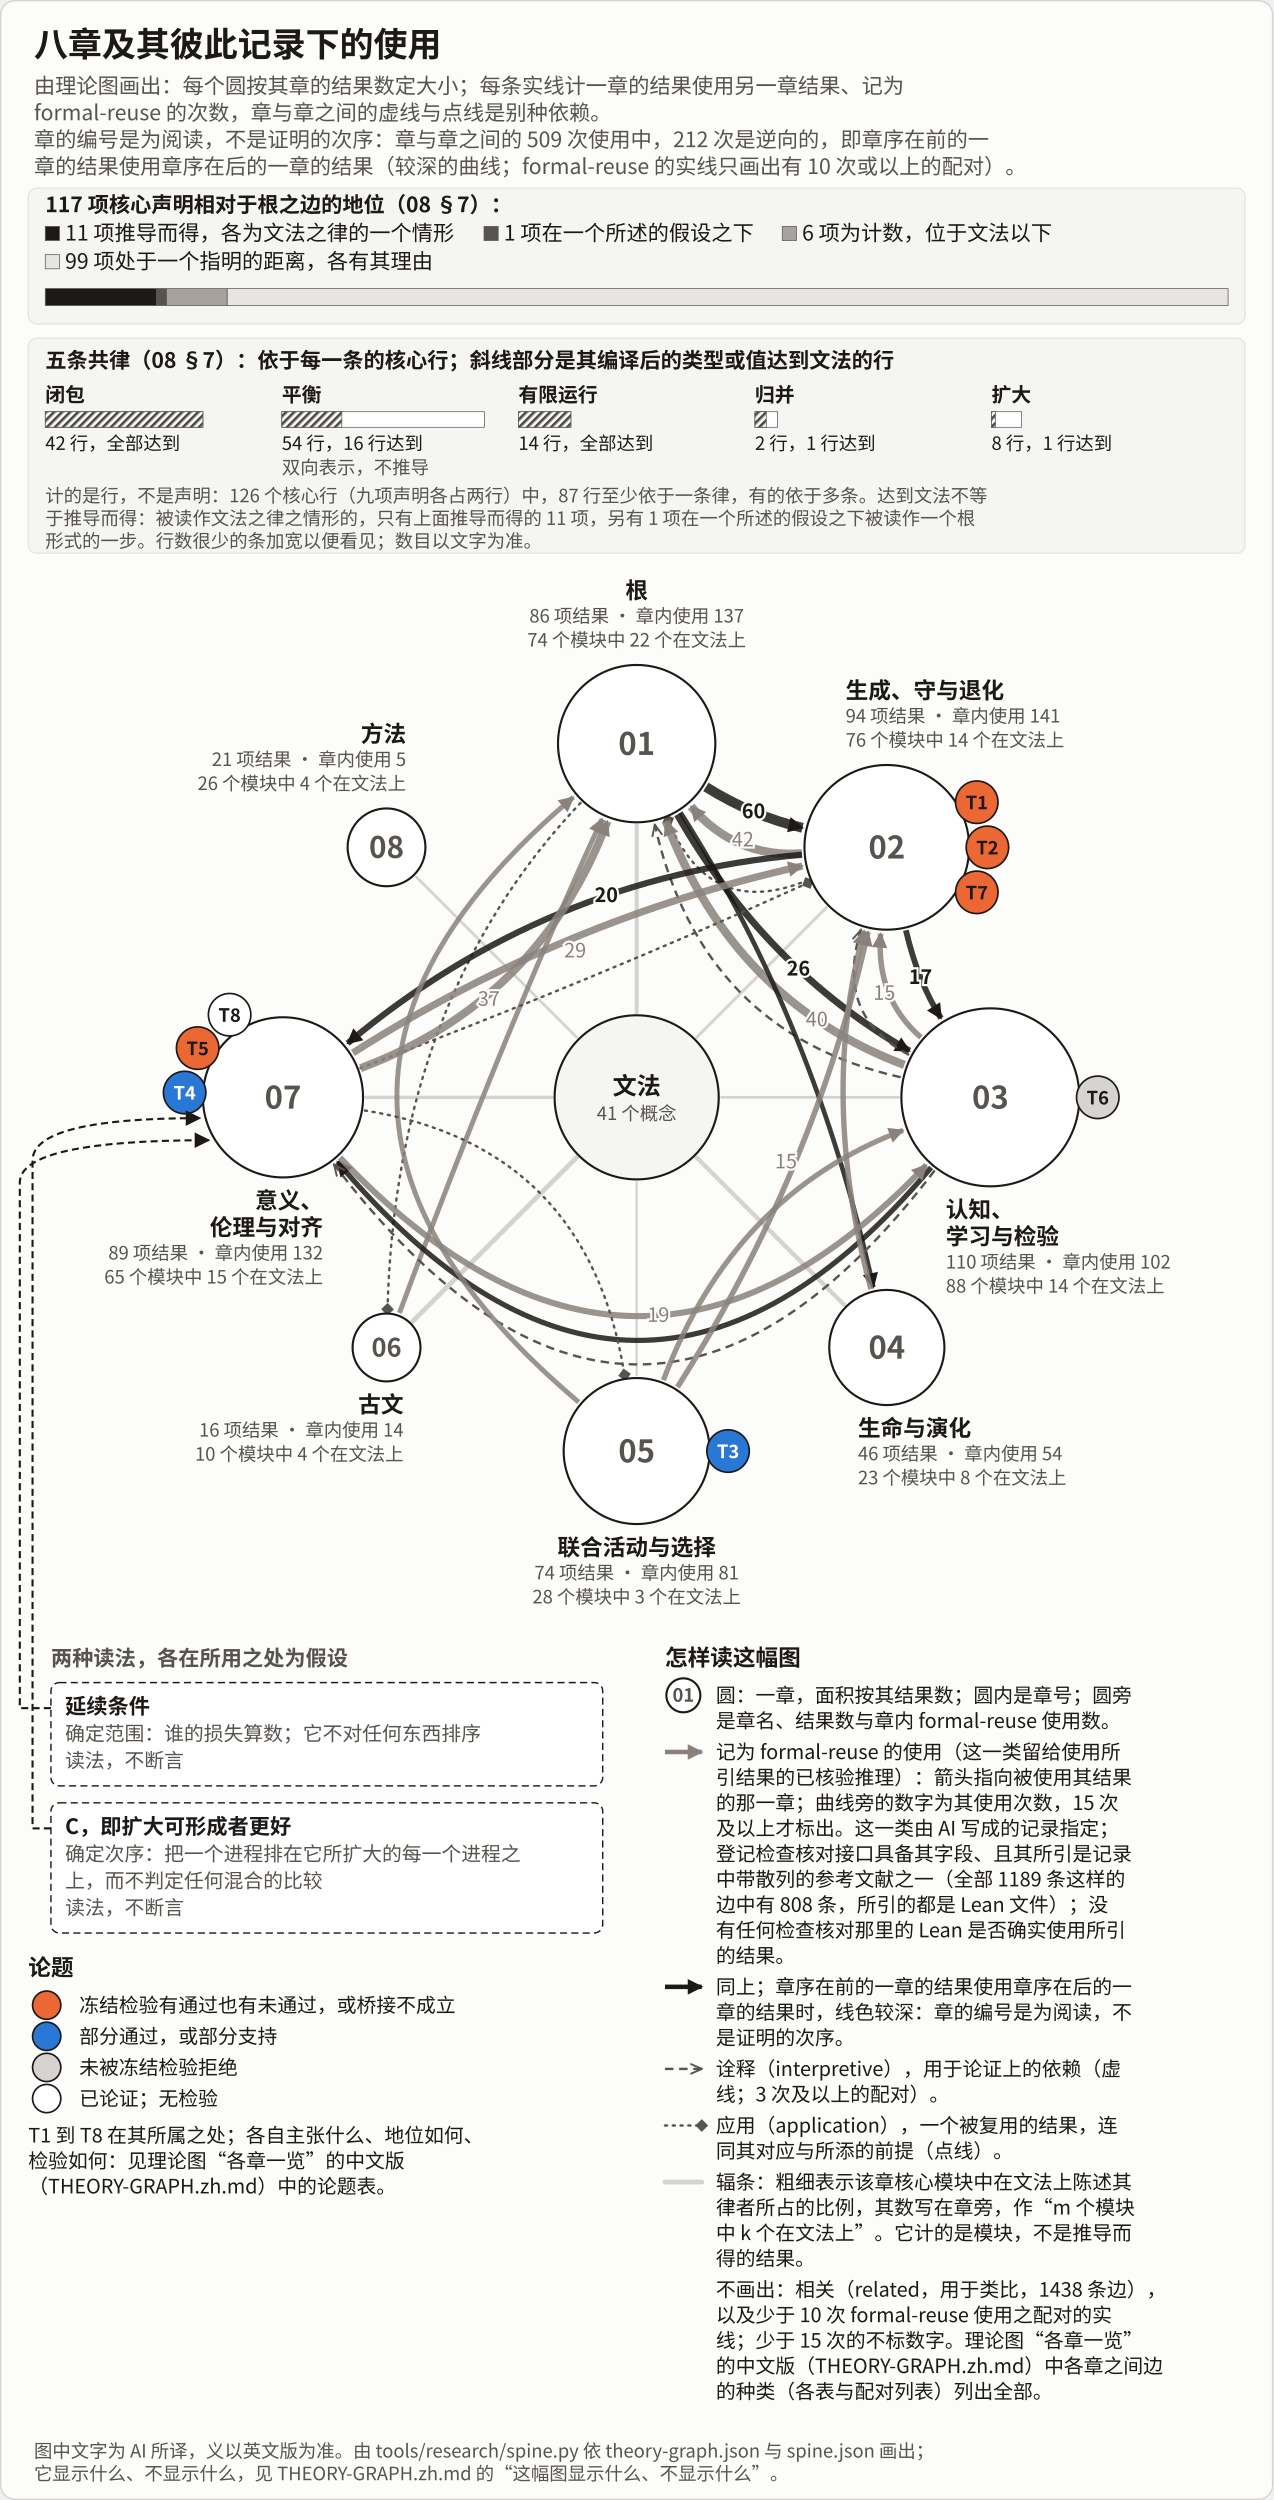
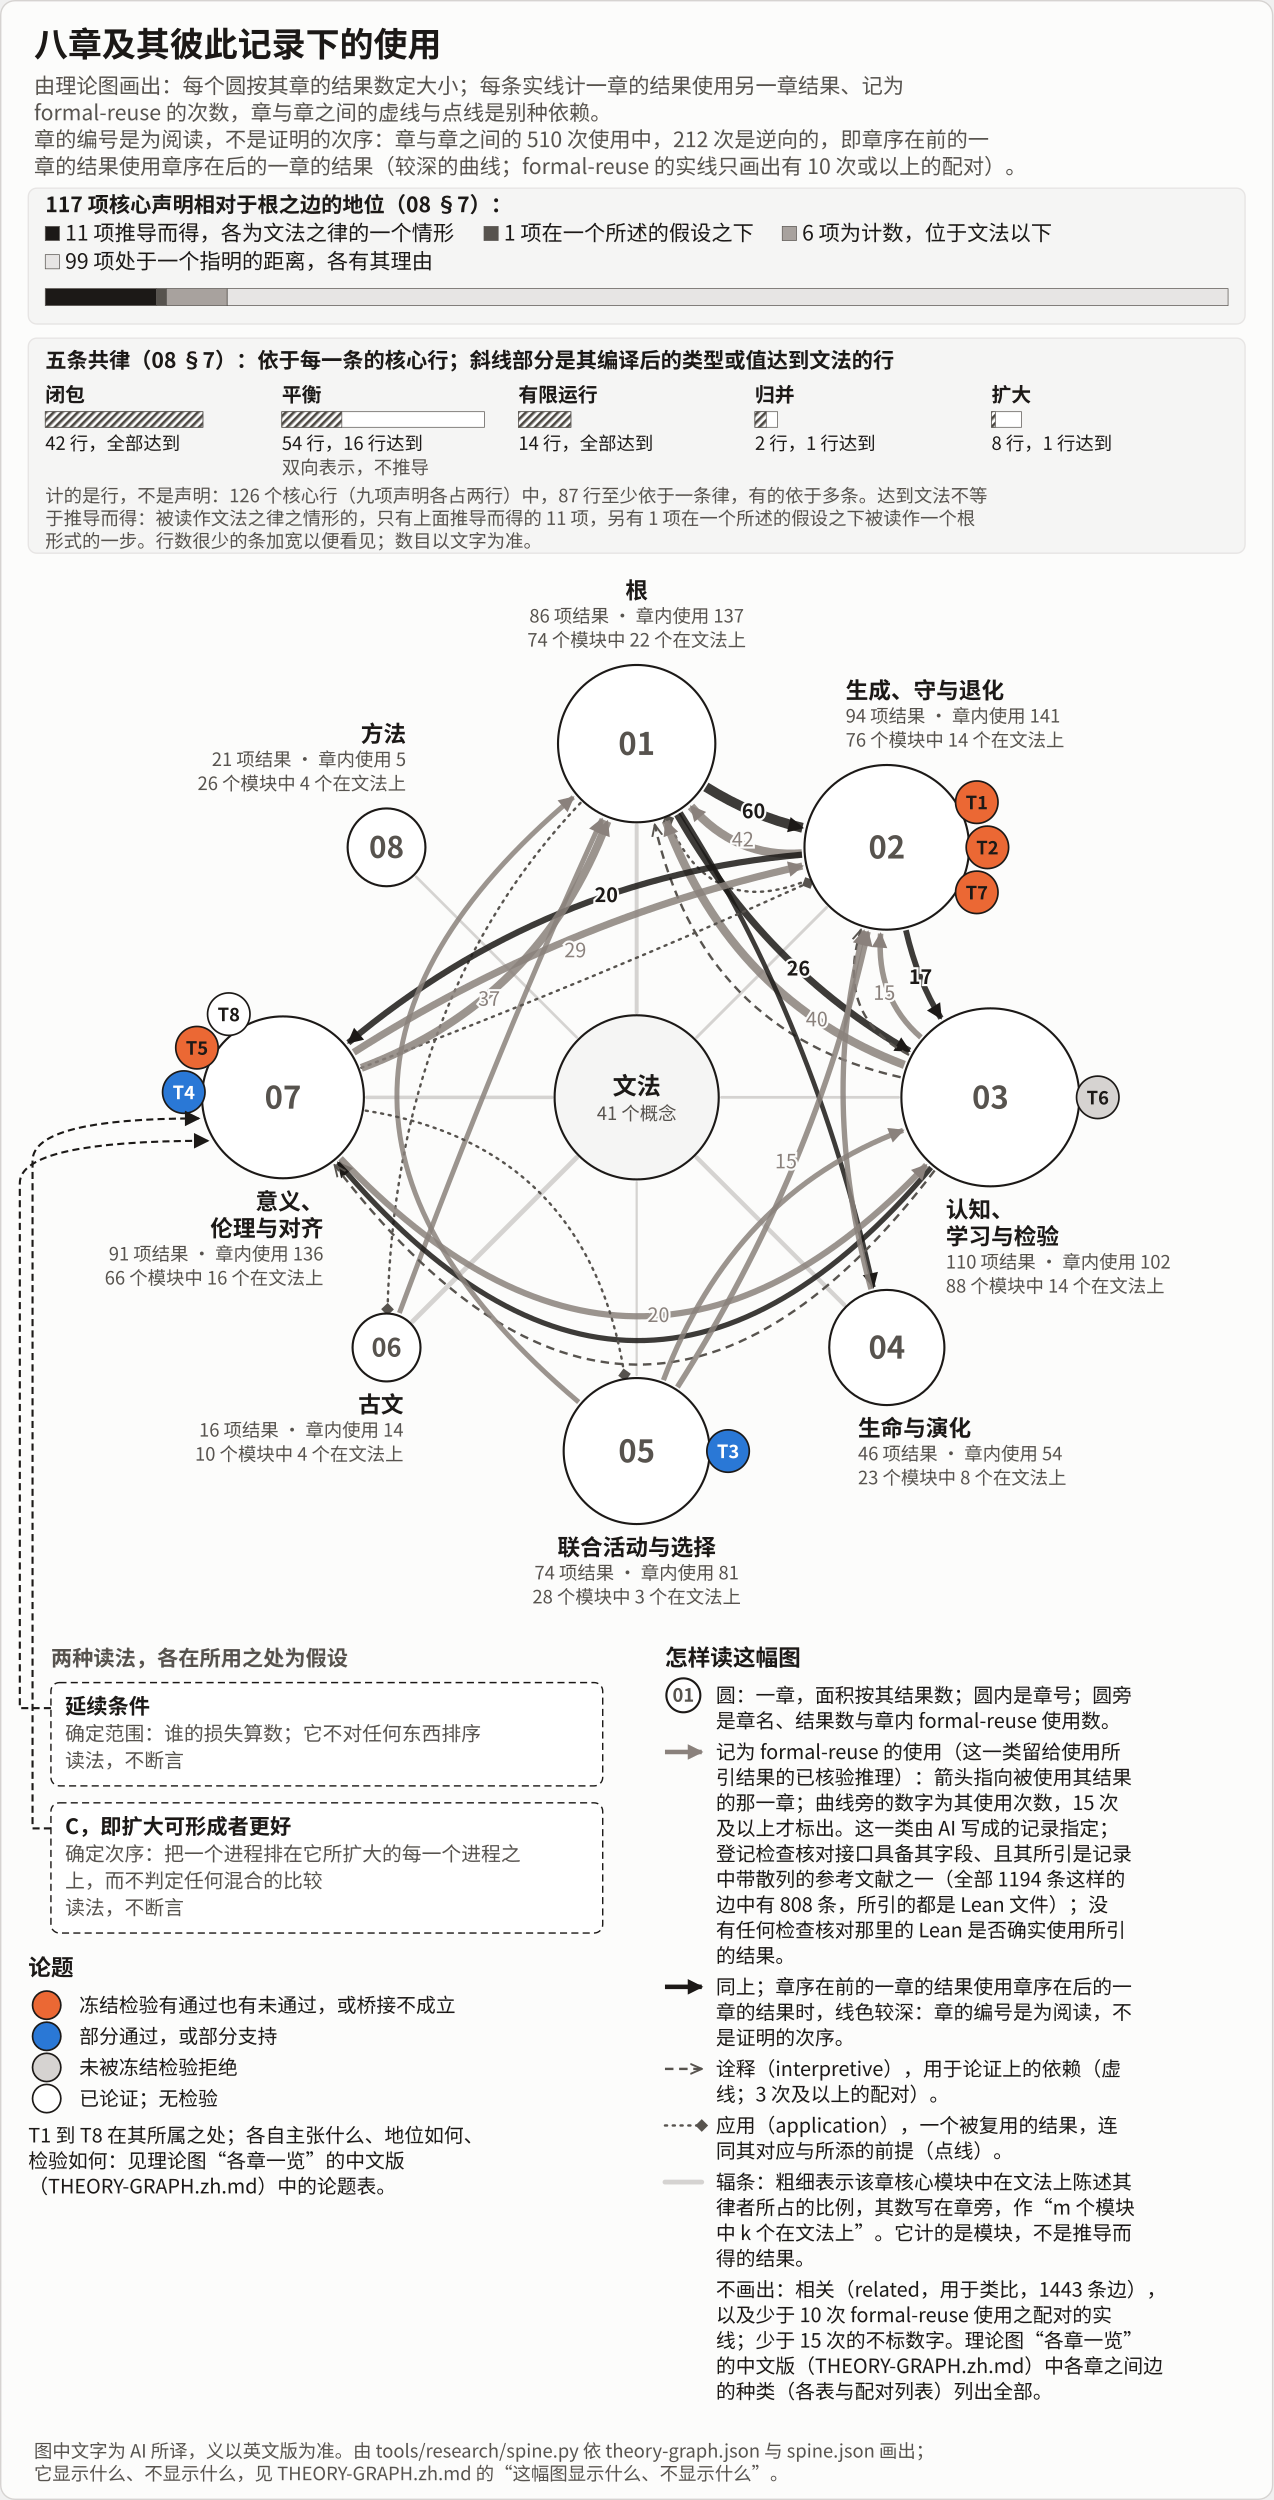
<svg xmlns="http://www.w3.org/2000/svg" viewBox="0 0 900 1767" width="900" height="1767" role="img" aria-labelledby="spine-title spine-desc" font-family="'PingFang SC', 'Hiragino Sans GB', 'Noto Sans CJK SC', 'Microsoft YaHei', sans-serif">
  <defs>
    <marker id="fwd" viewBox="0 0 10 10" refX="9" refY="5" markerWidth="11" markerHeight="11" markerUnits="userSpaceOnUse" orient="auto">
      <path d="M0,0 L10,5 L0,10 z" fill="#8a817c" />
    </marker>
    <marker id="back" viewBox="0 0 10 10" refX="9" refY="5" markerWidth="11" markerHeight="11" markerUnits="userSpaceOnUse" orient="auto">
      <path d="M0,0 L10,5 L0,10 z" fill="#1c1917" />
    </marker>
    <marker id="thin" viewBox="0 0 10 10" refX="9" refY="5" markerWidth="9" markerHeight="9" markerUnits="userSpaceOnUse" orient="auto">
      <path d="M0,1 L9,5 L0,9" fill="none" stroke="#57534e" stroke-width="1.5" />
    </marker>
    <marker id="diamond" viewBox="0 0 10 10" refX="5" refY="5" markerWidth="9" markerHeight="9" markerUnits="userSpaceOnUse" orient="auto">
      <path d="M5,0 L10,5 L5,10 L0,5 z" fill="#57534e" />
    </marker>
    <pattern id="reach" width="4" height="4" patternUnits="userSpaceOnUse" patternTransform="rotate(45)">
      <rect width="4" height="4" fill="#ffffff" />
      <rect width="2" height="4" fill="#57534e" />
    </pattern>
  </defs>
  <rect x="0.5" y="0.5" width="899" height="1766" rx="10" fill="#fcfcfb" stroke="#d6d3d1" />
  <text x="24" y="40" font-size="24" font-weight="bold" text-anchor="start" fill="#1c1917">八章及其彼此记录下的使用</text>
  <text x="24" y="66" font-size="15" text-anchor="start" fill="#57534e">由理论图画出：每个圆按其章的结果数定大小；每条实线计一章的结果使用另一章结果、记为</text>
  <text x="24" y="85" font-size="15" text-anchor="start" fill="#57534e">formal-reuse 的次数，章与章之间的虚线与点线是别种依赖。</text>
-   <text x="24" y="104" font-size="15" text-anchor="start" fill="#57534e">章的编号是为阅读，不是证明的次序：章与章之间的 509 次使用中，212 次是逆向的，即章序在前的一</text>
+   <text x="24" y="104" font-size="15" text-anchor="start" fill="#57534e">章的编号是为阅读，不是证明的次序：章与章之间的 510 次使用中，212 次是逆向的，即章序在前的一</text>
  <text x="24" y="123" font-size="15" text-anchor="start" fill="#57534e">章的结果使用章序在后的一章的结果（较深的曲线；formal-reuse 的实线只画出有 10 次或以上的配对）。</text>
  <rect x="20" y="133" width="860" height="96" rx="6" fill="#f5f5f4" stroke="#e7e5e4" />
  <text x="32" y="150" font-size="15" font-weight="bold" text-anchor="start" fill="#1c1917">117 项核心声明相对于根之边的地位（08 §7）：</text>
  <rect x="32" y="160" width="10" height="10" fill="#1c1917" stroke="#57534e" stroke-width="0.5" />
  <text x="46" y="170" font-size="15" text-anchor="start" fill="#1c1917">11 项推导而得，各为文法之律的一个情形</text>
  <rect x="342.1" y="160" width="10" height="10" fill="#57534e" stroke="#57534e" stroke-width="0.5" />
  <text x="356.1" y="170" font-size="15" text-anchor="start" fill="#1c1917">1 项在一个所述的假设之下</text>
  <rect x="552.9" y="160" width="10" height="10" fill="#a8a29e" stroke="#57534e" stroke-width="0.5" />
  <text x="566.9" y="170" font-size="15" text-anchor="start" fill="#1c1917">6 项为计数，位于文法以下</text>
  <rect x="32" y="180" width="10" height="10" fill="#e7e5e4" stroke="#57534e" stroke-width="0.5" />
  <text x="46" y="190" font-size="15" text-anchor="start" fill="#1c1917">99 项处于一个指明的距离，各有其理由</text>
  <rect x="32" y="204" width="78.6" height="12" fill="#1c1917" stroke="#57534e" stroke-width="0.5" />
  <rect x="110.6" y="204" width="7.1" height="12" fill="#57534e" stroke="#57534e" stroke-width="0.5" />
  <rect x="117.7" y="204" width="42.9" height="12" fill="#a8a29e" stroke="#57534e" stroke-width="0.5" />
  <rect x="160.6" y="204" width="707.4" height="12" fill="#e7e5e4" stroke="#57534e" stroke-width="0.5" />
  <rect x="20" y="239" width="860" height="152" rx="6" fill="#f5f5f4" stroke="#e7e5e4" />
  <text x="32" y="260" font-size="15" font-weight="bold" text-anchor="start" fill="#1c1917">五条共律（08 §7）：依于每一条的核心行；斜线部分是其编译后的类型或值达到文法的行</text>
  <text x="32" y="284" font-size="14" font-weight="bold" text-anchor="start" fill="#1c1917">闭包</text>
  <rect x="32" y="291" width="111.4" height="11" fill="#ffffff" stroke="#57534e" stroke-width="0.5" />
  <rect x="32" y="291" width="111.4" height="11" fill="url(#reach)" stroke="#57534e" stroke-width="0.5" />
  <text x="32" y="318" font-size="13" text-anchor="start" fill="#1c1917">42 行，全部达到</text>
  <text x="199.2" y="284" font-size="14" font-weight="bold" text-anchor="start" fill="#1c1917">平衡</text>
  <rect x="199.2" y="291" width="143.2" height="11" fill="#ffffff" stroke="#57534e" stroke-width="0.5" />
  <rect x="199.2" y="291" width="42.4" height="11" fill="url(#reach)" stroke="#57534e" stroke-width="0.5" />
  <text x="199.2" y="318" font-size="13" text-anchor="start" fill="#1c1917">54 行，16 行达到</text>
  <text x="199.2" y="335" font-size="13" text-anchor="start" fill="#57534e">双向表示，不推导</text>
  <text x="366.4" y="284" font-size="14" font-weight="bold" text-anchor="start" fill="#1c1917">有限运行</text>
  <rect x="366.4" y="291" width="37.1" height="11" fill="#ffffff" stroke="#57534e" stroke-width="0.5" />
  <rect x="366.4" y="291" width="37.1" height="11" fill="url(#reach)" stroke="#57534e" stroke-width="0.5" />
  <text x="366.4" y="318" font-size="13" text-anchor="start" fill="#1c1917">14 行，全部达到</text>
  <text x="533.6" y="284" font-size="14" font-weight="bold" text-anchor="start" fill="#1c1917">归并</text>
  <rect x="533.6" y="291" width="16" height="11" fill="#ffffff" stroke="#57534e" stroke-width="0.5" />
  <rect x="533.6" y="291" width="8" height="11" fill="url(#reach)" stroke="#57534e" stroke-width="0.5" />
  <text x="533.6" y="318" font-size="13" text-anchor="start" fill="#1c1917">2 行，1 行达到</text>
  <text x="700.8" y="284" font-size="14" font-weight="bold" text-anchor="start" fill="#1c1917">扩大</text>
  <rect x="700.8" y="291" width="21.2" height="11" fill="#ffffff" stroke="#57534e" stroke-width="0.5" />
  <rect x="700.8" y="291" width="2.7" height="11" fill="url(#reach)" stroke="#57534e" stroke-width="0.5" />
  <text x="700.8" y="318" font-size="13" text-anchor="start" fill="#1c1917">8 行，1 行达到</text>
  <text x="32" y="355" font-size="13" text-anchor="start" fill="#57534e">计的是行，不是声明：126 个核心行（九项声明各占两行）中，87 行至少依于一条律，有的依于多条。达到文法不等</text>
  <text x="32" y="371" font-size="13" text-anchor="start" fill="#57534e">于推导而得：被读作文法之律之情形的，只有上面推导而得的 11 项，另有 1 项在一个所述的假设之下被读作一个根</text>
  <text x="32" y="387" font-size="13" text-anchor="start" fill="#57534e">形式的一步。行数很少的条加宽以便看见；数目以文字为准。</text>
  <line x1="450" y1="583.3" x2="450" y2="715.6" stroke="#a8a29e" stroke-opacity="0.45" stroke-width="2.8" stroke-linecap="round" />
  <line x1="584.2" y1="641.4" x2="492.4" y2="733.2" stroke="#a8a29e" stroke-opacity="0.45" stroke-width="2.1" stroke-linecap="round" />
  <line x1="635.1" y1="775.6" x2="510" y2="775.6" stroke="#a8a29e" stroke-opacity="0.45" stroke-width="2" stroke-linecap="round" />
  <line x1="596.6" y1="922.2" x2="492.4" y2="818.1" stroke="#a8a29e" stroke-opacity="0.45" stroke-width="3.1" stroke-linecap="round" />
  <line x1="450" y1="972" x2="450" y2="835.6" stroke="#a8a29e" stroke-opacity="0.45" stroke-width="1.6" stroke-linecap="round" />
  <line x1="291.6" y1="934" x2="407.6" y2="818.1" stroke="#a8a29e" stroke-opacity="0.45" stroke-width="3.4" stroke-linecap="round" />
-   <line x1="258.6" y1="775.6" x2="390" y2="775.6" stroke="#a8a29e" stroke-opacity="0.45" stroke-width="2.4" stroke-linecap="round" />
+   <line x1="259.2" y1="775.6" x2="390" y2="775.6" stroke="#a8a29e" stroke-opacity="0.45" stroke-width="2.5" stroke-linecap="round" />
  <line x1="294.1" y1="619.7" x2="407.6" y2="733.2" stroke="#a8a29e" stroke-opacity="0.45" stroke-width="1.9" stroke-linecap="round" />
  <circle cx="450" cy="775.6" r="58" fill="#f5f5f4" stroke="#1c1917" stroke-width="1.5" />
  <text x="450" y="773.6" font-size="17" font-weight="bold" text-anchor="middle" fill="#1c1917">文法</text>
  <text x="450" y="791.6" font-size="13" text-anchor="middle" fill="#57534e">41 个概念</text>
  <path d="M498.9,556.2 Q532.3,577 567.2,585.1" fill="none" stroke="#1c1917" stroke-opacity="0.85" stroke-width="7" marker-end="url(#back)" />
  <path d="M566.8,603.2 Q520,606.6 488.4,570" fill="none" stroke="#8a817c" stroke-opacity="0.85" stroke-width="6" marker-end="url(#fwd)" />
  <path d="M571.2,622 Q501.7,650.9 472.3,579.9" fill="none" stroke="#57534e" stroke-width="1.7" stroke-dasharray="1.5 4" stroke-linecap="round" marker-end="url(#diamond)" />
  <path d="M478.7,575.7 Q541.1,684.6 642.8,742.9" fill="none" stroke="#1c1917" stroke-opacity="0.85" stroke-width="4.9" marker-end="url(#back)" />
  <path d="M639.2,752.7 Q518.4,707.2 470.7,580.5" fill="none" stroke="#8a817c" stroke-opacity="0.85" stroke-width="5.9" marker-end="url(#fwd)" />
  <path d="M636.6,761.4 Q495.8,729.8 462.8,582.9" fill="none" stroke="#57534e" stroke-width="1.7" stroke-dasharray="6 4" marker-end="url(#thin)" />
  <path d="M481,574.3 Q576,723.5 617.3,909.8" fill="none" stroke="#1c1917" stroke-opacity="0.85" stroke-width="3.3" marker-end="url(#back)" />
  <path d="M410.3,567.5 Q279.7,705.1 273.9,925.4" fill="none" stroke="#57534e" stroke-width="1.7" stroke-dasharray="1.5 4" stroke-linecap="round" marker-end="url(#diamond)" />
  <path d="M282.3,928 Q353.6,735.7 425.5,578.9" fill="none" stroke="#8a817c" stroke-opacity="0.85" stroke-width="3.5" marker-end="url(#fwd)" />
  <path d="M640.3,657.5 Q648.6,693.4 665.1,719.7" fill="none" stroke="#1c1917" stroke-opacity="0.85" stroke-width="4.1" marker-end="url(#back)" />
  <path d="M650.9,733.2 Q619,705.6 622.4,659.9" fill="none" stroke="#8a817c" stroke-opacity="0.85" stroke-width="3.9" marker-end="url(#fwd)" />
  <path d="M642.5,745.6 Q589.5,717.9 608.5,657.2" fill="none" stroke="#57534e" stroke-width="1.7" stroke-dasharray="6 4" marker-end="url(#thin)" />
-   <path d="M566.8,604.1 Q385.6,620.1 245.7,737.4" fill="none" stroke="#1c1917" stroke-opacity="0.85" stroke-width="4.4" marker-end="url(#back)" />
-   <path d="M249.4,744.2 Q397.8,649.7 567.1,612.1" fill="none" stroke="#8a817c" stroke-opacity="0.85" stroke-width="5.1" marker-end="url(#fwd)" />
-   <path d="M254.8,754.9 Q416.2,694 571,624.1" fill="none" stroke="#57534e" stroke-width="1.7" stroke-dasharray="1.5 4" stroke-linecap="round" marker-end="url(#diamond)" />
-   <path d="M658.1,825.2 Q450,1071.6 238.5,821.2" fill="none" stroke="#1c1917" stroke-opacity="0.85" stroke-width="3.7" marker-end="url(#back)" />
-   <path d="M660.6,827.3 Q450,1103.6 236.1,823" fill="none" stroke="#57534e" stroke-width="1.7" stroke-dasharray="6 4" marker-end="url(#thin)" />
-   <path d="M240.3,818.2 Q450,1039.6 654.7,823.5" fill="none" stroke="#8a817c" stroke-opacity="0.85" stroke-width="4.3" marker-end="url(#fwd)" />
+   <path d="M566.8,604.1 Q385.6,620.1 246.2,737" fill="none" stroke="#1c1917" stroke-opacity="0.85" stroke-width="4.4" marker-end="url(#back)" />
+   <path d="M250,743.8 Q397.8,649.7 567.1,612.1" fill="none" stroke="#8a817c" stroke-opacity="0.85" stroke-width="5.1" marker-end="url(#fwd)" />
+   <path d="M255.4,754.7 Q416.2,694 571,624.1" fill="none" stroke="#57534e" stroke-width="1.7" stroke-dasharray="1.5 4" stroke-linecap="round" marker-end="url(#diamond)" />
+   <path d="M658.1,825.2 Q450,1071.6 238.9,821.7" fill="none" stroke="#1c1917" stroke-opacity="0.85" stroke-width="3.7" marker-end="url(#back)" />
+   <path d="M660.6,827.3 Q450,1103.6 236.5,823.5" fill="none" stroke="#57534e" stroke-width="1.7" stroke-dasharray="6 4" marker-end="url(#thin)" />
+   <path d="M240.7,818.7 Q450,1039.6 654.7,823.5" fill="none" stroke="#8a817c" stroke-opacity="0.85" stroke-width="4.4" marker-end="url(#fwd)" />
  <path d="M615.6,911.2 Q578.8,775.6 610.7,657.9" fill="none" stroke="#8a817c" stroke-opacity="0.85" stroke-width="3.8" marker-end="url(#fwd)" />
  <path d="M409,991 Q154,775.6 405.2,563.5" fill="none" stroke="#8a817c" stroke-opacity="0.85" stroke-width="3.5" marker-end="url(#fwd)" />
  <path d="M478.8,980.4 Q576,827.8 613.5,658.6" fill="none" stroke="#8a817c" stroke-opacity="0.85" stroke-width="3.9" marker-end="url(#fwd)" />
  <path d="M468.9,975.5 Q518.4,844.1 638.3,798.9" fill="none" stroke="#8a817c" stroke-opacity="0.85" stroke-width="3.7" marker-end="url(#fwd)" />
-   <path d="M254.8,755 Q381.6,707.2 429.3,580.5" fill="none" stroke="#8a817c" stroke-opacity="0.85" stroke-width="5.7" marker-end="url(#fwd)" />
-   <path d="M257.9,784.9 Q415.5,810.1 441.4,971.7" fill="none" stroke="#57534e" stroke-width="1.7" stroke-dasharray="1.5 4" stroke-linecap="round" marker-end="url(#diamond)" />
+   <path d="M255.4,754.8 Q381.6,707.2 429.3,580.5" fill="none" stroke="#8a817c" stroke-opacity="0.85" stroke-width="5.7" marker-end="url(#fwd)" />
+   <path d="M258.5,785 Q415.5,810.1 441.4,971.7" fill="none" stroke="#57534e" stroke-width="1.7" stroke-dasharray="1.5 4" stroke-linecap="round" marker-end="url(#diamond)" />
  <circle cx="450" cy="525.6" r="55.6" fill="#ffffff" stroke="#1c1917" stroke-width="1.5" />
  <text x="450" y="533.6" font-size="22" font-weight="bold" text-anchor="middle" fill="#57534e">01</text>
  <text x="450" y="423" font-size="16" font-weight="bold" text-anchor="middle" fill="#1c1917" stroke="#fcfcfb" stroke-width="3" paint-order="stroke">根</text>
  <text x="450" y="440" font-size="13" text-anchor="middle" fill="#57534e" stroke="#fcfcfb" stroke-width="3" paint-order="stroke">86 项结果 · 章内使用 137</text>
  <text x="450" y="457" font-size="13" text-anchor="middle" fill="#57534e" stroke="#fcfcfb" stroke-width="3" paint-order="stroke">74 个模块中 22 个在文法上</text>
  <circle cx="626.8" cy="598.9" r="58.2" fill="#ffffff" stroke="#1c1917" stroke-width="1.5" />
  <text x="626.8" y="606.8" font-size="22" font-weight="bold" text-anchor="middle" fill="#57534e">02</text>
  <text x="597.7" y="493.7" font-size="16" font-weight="bold" text-anchor="start" fill="#1c1917" stroke="#fcfcfb" stroke-width="3" paint-order="stroke">生成、守与退化</text>
  <text x="597.7" y="510.7" font-size="13" text-anchor="start" fill="#57534e" stroke="#fcfcfb" stroke-width="3" paint-order="stroke">94 项结果 · 章内使用 141</text>
  <text x="597.7" y="527.7" font-size="13" text-anchor="start" fill="#57534e" stroke="#fcfcfb" stroke-width="3" paint-order="stroke">76 个模块中 14 个在文法上</text>
  <circle cx="700" cy="775.6" r="62.9" fill="#ffffff" stroke="#1c1917" stroke-width="1.5" />
  <text x="700" y="783.6" font-size="22" font-weight="bold" text-anchor="middle" fill="#57534e">03</text>
  <text x="668.5" y="860.6" font-size="16" font-weight="bold" text-anchor="start" fill="#1c1917" stroke="#fcfcfb" stroke-width="3" paint-order="stroke">认知、</text>
  <text x="668.5" y="879.6" font-size="16" font-weight="bold" text-anchor="start" fill="#1c1917" stroke="#fcfcfb" stroke-width="3" paint-order="stroke">学习与检验</text>
  <text x="668.5" y="896.6" font-size="13" text-anchor="start" fill="#57534e" stroke="#fcfcfb" stroke-width="3" paint-order="stroke">110 项结果 · 章内使用 102</text>
  <text x="668.5" y="913.6" font-size="13" text-anchor="start" fill="#57534e" stroke="#fcfcfb" stroke-width="3" paint-order="stroke">88 个模块中 14 个在文法上</text>
  <circle cx="626.8" cy="952.4" r="40.7" fill="#ffffff" stroke="#1c1917" stroke-width="1.5" />
  <text x="626.8" y="960.3" font-size="22" font-weight="bold" text-anchor="middle" fill="#57534e">04</text>
  <text x="606.4" y="1015.1" font-size="16" font-weight="bold" text-anchor="start" fill="#1c1917" stroke="#fcfcfb" stroke-width="3" paint-order="stroke">生命与演化</text>
  <text x="606.4" y="1032.1" font-size="13" text-anchor="start" fill="#57534e" stroke="#fcfcfb" stroke-width="3" paint-order="stroke">46 项结果 · 章内使用 54</text>
  <text x="606.4" y="1049.1" font-size="13" text-anchor="start" fill="#57534e" stroke="#fcfcfb" stroke-width="3" paint-order="stroke">23 个模块中 8 个在文法上</text>
  <circle cx="450" cy="1025.6" r="51.6" fill="#ffffff" stroke="#1c1917" stroke-width="1.5" />
  <text x="450" y="1033.6" font-size="22" font-weight="bold" text-anchor="middle" fill="#57534e">05</text>
  <text x="450" y="1099.3" font-size="16" font-weight="bold" text-anchor="middle" fill="#1c1917" stroke="#fcfcfb" stroke-width="3" paint-order="stroke">联合活动与选择</text>
  <text x="450" y="1116.3" font-size="13" text-anchor="middle" fill="#57534e" stroke="#fcfcfb" stroke-width="3" paint-order="stroke">74 项结果 · 章内使用 81</text>
  <text x="450" y="1133.3" font-size="13" text-anchor="middle" fill="#57534e" stroke="#fcfcfb" stroke-width="3" paint-order="stroke">28 个模块中 3 个在文法上</text>
  <circle cx="273.2" cy="952.4" r="24" fill="#ffffff" stroke="#1c1917" stroke-width="1.5" />
  <text x="273.2" y="958.9" font-size="18" font-weight="bold" text-anchor="middle" fill="#57534e">06</text>
  <text x="285.2" y="998.4" font-size="16" font-weight="bold" text-anchor="end" fill="#1c1917" stroke="#fcfcfb" stroke-width="3" paint-order="stroke">古文</text>
  <text x="285.2" y="1015.4" font-size="13" text-anchor="end" fill="#57534e" stroke="#fcfcfb" stroke-width="3" paint-order="stroke">16 项结果 · 章内使用 14</text>
  <text x="285.2" y="1032.4" font-size="13" text-anchor="end" fill="#57534e" stroke="#fcfcfb" stroke-width="3" paint-order="stroke">10 个模块中 4 个在文法上</text>
-   <circle cx="200" cy="775.6" r="56.6" fill="#ffffff" stroke="#1c1917" stroke-width="1.5" />
+   <circle cx="200" cy="775.6" r="57.2" fill="#ffffff" stroke="#1c1917" stroke-width="1.5" />
  <text x="200" y="783.6" font-size="22" font-weight="bold" text-anchor="middle" fill="#57534e">07</text>
-   <text x="228.3" y="854.2" font-size="16" font-weight="bold" text-anchor="end" fill="#1c1917" stroke="#fcfcfb" stroke-width="3" paint-order="stroke">意义、</text>
-   <text x="228.3" y="873.2" font-size="16" font-weight="bold" text-anchor="end" fill="#1c1917" stroke="#fcfcfb" stroke-width="3" paint-order="stroke">伦理与对齐</text>
-   <text x="228.3" y="890.2" font-size="13" text-anchor="end" fill="#57534e" stroke="#fcfcfb" stroke-width="3" paint-order="stroke">89 项结果 · 章内使用 132</text>
-   <text x="228.3" y="907.2" font-size="13" text-anchor="end" fill="#57534e" stroke="#fcfcfb" stroke-width="3" paint-order="stroke">65 个模块中 15 个在文法上</text>
+   <text x="228.6" y="854.9" font-size="16" font-weight="bold" text-anchor="end" fill="#1c1917" stroke="#fcfcfb" stroke-width="3" paint-order="stroke">意义、</text>
+   <text x="228.6" y="873.9" font-size="16" font-weight="bold" text-anchor="end" fill="#1c1917" stroke="#fcfcfb" stroke-width="3" paint-order="stroke">伦理与对齐</text>
+   <text x="228.6" y="890.9" font-size="13" text-anchor="end" fill="#57534e" stroke="#fcfcfb" stroke-width="3" paint-order="stroke">91 项结果 · 章内使用 136</text>
+   <text x="228.6" y="907.9" font-size="13" text-anchor="end" fill="#57534e" stroke="#fcfcfb" stroke-width="3" paint-order="stroke">66 个模块中 16 个在文法上</text>
  <circle cx="273.2" cy="598.9" r="27.5" fill="#ffffff" stroke="#1c1917" stroke-width="1.5" />
  <text x="273.2" y="606.4" font-size="21" font-weight="bold" text-anchor="middle" fill="#57534e">08</text>
  <text x="287" y="524.4" font-size="16" font-weight="bold" text-anchor="end" fill="#1c1917" stroke="#fcfcfb" stroke-width="3" paint-order="stroke">方法</text>
  <text x="287" y="541.4" font-size="13" text-anchor="end" fill="#57534e" stroke="#fcfcfb" stroke-width="3" paint-order="stroke">21 项结果 · 章内使用 5</text>
  <text x="287" y="558.4" font-size="13" text-anchor="end" fill="#57534e" stroke="#fcfcfb" stroke-width="3" paint-order="stroke">26 个模块中 4 个在文法上</text>
  <circle cx="690.4" cy="567" r="15" fill="#eb6834" stroke="#1c1917" stroke-width="1.2" />
  <text x="690.4" y="572" font-size="13" font-weight="bold" text-anchor="middle" fill="#1c1917">T1</text>
  <circle cx="697.9" cy="598.9" r="15" fill="#eb6834" stroke="#1c1917" stroke-width="1.2" />
  <text x="697.9" y="603.9" font-size="13" font-weight="bold" text-anchor="middle" fill="#1c1917">T2</text>
  <circle cx="690.4" cy="630.7" r="15" fill="#eb6834" stroke="#1c1917" stroke-width="1.2" />
  <text x="690.4" y="635.7" font-size="13" font-weight="bold" text-anchor="middle" fill="#1c1917">T7</text>
  <circle cx="514.6" cy="1025.6" r="15" fill="#2a78d6" stroke="#1c1917" stroke-width="1.2" />
  <text x="514.6" y="1030.6" font-size="13" font-weight="bold" text-anchor="middle" fill="#ffffff">T3</text>
-   <circle cx="130.5" cy="772.2" r="15" fill="#2a78d6" stroke="#1c1917" stroke-width="1.2" />
-   <text x="130.5" y="777.2" font-size="13" font-weight="bold" text-anchor="middle" fill="#ffffff">T4</text>
-   <circle cx="139.7" cy="740.8" r="15" fill="#eb6834" stroke="#1c1917" stroke-width="1.2" />
-   <text x="139.7" y="745.8" font-size="13" font-weight="bold" text-anchor="middle" fill="#1c1917">T5</text>
-   <circle cx="162.3" cy="717.2" r="15" fill="#ffffff" stroke="#1c1917" stroke-width="1.2" />
-   <text x="162.3" y="722.2" font-size="13" font-weight="bold" text-anchor="middle" fill="#1c1917">T8</text>
+   <circle cx="129.9" cy="771.9" r="15" fill="#2a78d6" stroke="#1c1917" stroke-width="1.2" />
+   <text x="129.9" y="776.9" font-size="13" font-weight="bold" text-anchor="middle" fill="#ffffff">T4</text>
+   <circle cx="139.2" cy="740.5" r="15" fill="#eb6834" stroke="#1c1917" stroke-width="1.2" />
+   <text x="139.2" y="745.5" font-size="13" font-weight="bold" text-anchor="middle" fill="#1c1917">T5</text>
+   <circle cx="161.7" cy="716.8" r="15" fill="#ffffff" stroke="#1c1917" stroke-width="1.2" />
+   <text x="161.7" y="721.8" font-size="13" font-weight="bold" text-anchor="middle" fill="#1c1917">T8</text>
  <circle cx="775.9" cy="775.6" r="15" fill="#d6d3d1" stroke="#1c1917" stroke-width="1.2" />
  <text x="775.9" y="780.6" font-size="13" font-weight="bold" text-anchor="middle" fill="#1c1917">T6</text>
  <text x="532.6" y="578.3" font-size="14" font-weight="bold" text-anchor="middle" fill="#1c1917" stroke="#fcfcfb" stroke-width="3" paint-order="stroke">60</text>
  <text x="525" y="598.3" font-size="14" text-anchor="middle" fill="#8a817c" stroke="#fcfcfb" stroke-width="3" paint-order="stroke">42</text>
  <text x="577.3" y="725.4" font-size="14" text-anchor="middle" fill="#8a817c" stroke="#fcfcfb" stroke-width="3" paint-order="stroke">40</text>
-   <text x="345.5" y="710.9" font-size="14" text-anchor="middle" fill="#8a817c" stroke="#fcfcfb" stroke-width="3" paint-order="stroke">37</text>
-   <text x="406.5" y="676.7" font-size="14" text-anchor="middle" fill="#8a817c" stroke="#fcfcfb" stroke-width="3" paint-order="stroke">29</text>
+   <text x="345.7" y="710.9" font-size="14" text-anchor="middle" fill="#8a817c" stroke="#fcfcfb" stroke-width="3" paint-order="stroke">37</text>
+   <text x="406.6" y="676.6" font-size="14" text-anchor="middle" fill="#8a817c" stroke="#fcfcfb" stroke-width="3" paint-order="stroke">29</text>
  <text x="564.3" y="689.5" font-size="14" font-weight="bold" text-anchor="middle" fill="#1c1917" stroke="#fcfcfb" stroke-width="3" paint-order="stroke">26</text>
  <text x="428.5" y="637.6" font-size="14" font-weight="bold" text-anchor="middle" fill="#1c1917" stroke="#fcfcfb" stroke-width="3" paint-order="stroke">20</text>
-   <text x="465.3" y="934.3" font-size="14" text-anchor="middle" fill="#8a817c" stroke="#fcfcfb" stroke-width="3" paint-order="stroke">19</text>
+   <text x="465.4" y="934.4" font-size="14" text-anchor="middle" fill="#8a817c" stroke="#fcfcfb" stroke-width="3" paint-order="stroke">20</text>
  <text x="650.6" y="695.5" font-size="14" font-weight="bold" text-anchor="middle" fill="#1c1917" stroke="#fcfcfb" stroke-width="3" paint-order="stroke">17</text>
  <text x="625" y="706.7" font-size="14" text-anchor="middle" fill="#8a817c" stroke="#fcfcfb" stroke-width="3" paint-order="stroke">15</text>
  <text x="555.5" y="825.8" font-size="14" text-anchor="middle" fill="#8a817c" stroke="#fcfcfb" stroke-width="3" paint-order="stroke">15</text>
  <text x="36" y="1177.3" font-size="15" font-weight="bold" text-anchor="start" fill="#57534e">两种读法，各在所用之处为假设</text>
  <rect x="36" y="1189.256" width="390" height="73" rx="6" fill="#ffffff" stroke="#1c1917" stroke-dasharray="5 3" />
  <text x="46" y="1211.3" font-size="15" font-weight="bold" text-anchor="start" fill="#1c1917">延续条件</text>
  <text x="46" y="1230.3" font-size="14" text-anchor="start" fill="#57534e">确定范围：谁的损失算数；它不对任何东西排序</text>
  <text x="46" y="1249.3" font-size="14" text-anchor="start" fill="#57534e">读法，不断言</text>
-   <path d="M36,1207.3 L14,1207.3 L14,835.9 Q14,805.9 147.5,805.9" fill="none" stroke="#1c1917" stroke-width="1.5" stroke-dasharray="5 3" marker-end="url(#back)" />
+   <path d="M36,1207.3 L14,1207.3 L14,836.3 Q14,806.3 147,806.3" fill="none" stroke="#1c1917" stroke-width="1.5" stroke-dasharray="5 3" marker-end="url(#back)" />
  <rect x="36" y="1274.256" width="390" height="92" rx="6" fill="#ffffff" stroke="#1c1917" stroke-dasharray="5 3" />
  <text x="46" y="1296.3" font-size="15" font-weight="bold" text-anchor="start" fill="#1c1917">C，即扩大可形成者更好</text>
  <text x="46" y="1315.3" font-size="14" text-anchor="start" fill="#57534e">确定次序：把一个进程排在它所扩大的每一个进程之</text>
  <text x="46" y="1334.3" font-size="14" text-anchor="start" fill="#57534e">上，而不判定任何混合的比较</text>
  <text x="46" y="1353.3" font-size="14" text-anchor="start" fill="#57534e">读法，不断言</text>
-   <path d="M36,1292.3 L23,1292.3 L23,820.3 Q23,790.3 141.2,790.3" fill="none" stroke="#1c1917" stroke-width="1.5" stroke-dasharray="5 3" marker-end="url(#back)" />
+   <path d="M36,1292.3 L23,1292.3 L23,820.5 Q23,790.5 140.6,790.5" fill="none" stroke="#1c1917" stroke-width="1.5" stroke-dasharray="5 3" marker-end="url(#back)" />
  <text x="20" y="1396.3" font-size="16" font-weight="bold" text-anchor="start" fill="#1c1917">论题</text>
  <circle cx="33" cy="1417.256" r="10" fill="#eb6834" stroke="#1c1917" stroke-width="1.2" />
  <text x="56" y="1422.3" font-size="14" text-anchor="start" fill="#1c1917">冻结检验有通过也有未通过，或桥接不成立</text>
  <circle cx="33" cy="1439.256" r="10" fill="#2a78d6" stroke="#1c1917" stroke-width="1.2" />
  <text x="56" y="1444.3" font-size="14" text-anchor="start" fill="#1c1917">部分通过，或部分支持</text>
  <circle cx="33" cy="1461.256" r="10" fill="#d6d3d1" stroke="#1c1917" stroke-width="1.2" />
  <text x="56" y="1466.3" font-size="14" text-anchor="start" fill="#1c1917">未被冻结检验拒绝</text>
  <circle cx="33" cy="1483.256" r="10" fill="#ffffff" stroke="#1c1917" stroke-width="1.2" />
  <text x="56" y="1488.3" font-size="14" text-anchor="start" fill="#1c1917">已论证；无检验</text>
  <text x="20" y="1514.3" font-size="14" text-anchor="start" fill="#1c1917">T1 到 T8 在其所属之处；各自主张什么、地位如何、</text>
  <text x="20" y="1532.3" font-size="14" text-anchor="start" fill="#1c1917">检验如何：见理论图“各章一览”的中文版</text>
  <text x="20" y="1550.3" font-size="14" text-anchor="start" fill="#1c1917">（THEORY-GRAPH.zh.md）中的论题表。</text>
  <text x="470" y="1177.3" font-size="16" font-weight="bold" text-anchor="start" fill="#1c1917">怎样读这幅图</text>
  <circle cx="483" cy="1198.256" r="12" fill="#ffffff" stroke="#1c1917" stroke-width="1.5" />
  <text x="483" y="1202.8" font-size="13" font-weight="bold" text-anchor="middle" fill="#57534e">01</text>
  <text x="506" y="1203.3" font-size="14" text-anchor="start" fill="#1c1917">圆：一章，面积按其结果数；圆内是章号；圆旁</text>
  <text x="506" y="1221.3" font-size="14" text-anchor="start" fill="#1c1917">是章名、结果数与章内 formal-reuse 使用数。</text>
  <line x1="470" y1="1238.3" x2="496" y2="1238.3" stroke="#8a817c" stroke-width="3.2" marker-end="url(#fwd)" />
  <text x="506" y="1243.3" font-size="14" text-anchor="start" fill="#1c1917">记为 formal-reuse 的使用（这一类留给使用所</text>
  <text x="506" y="1261.3" font-size="14" text-anchor="start" fill="#1c1917">引结果的已核验推理）：箭头指向被使用其结果</text>
  <text x="506" y="1279.3" font-size="14" text-anchor="start" fill="#1c1917">的那一章；曲线旁的数字为其使用次数，15 次</text>
  <text x="506" y="1297.3" font-size="14" text-anchor="start" fill="#1c1917">及以上才标出。这一类由 AI 写成的记录指定；</text>
  <text x="506" y="1315.3" font-size="14" text-anchor="start" fill="#1c1917">登记检查核对接口具备其字段、且其所引是记录</text>
-   <text x="506" y="1333.3" font-size="14" text-anchor="start" fill="#1c1917">中带散列的参考文献之一（全部 1189 条这样的</text>
+   <text x="506" y="1333.3" font-size="14" text-anchor="start" fill="#1c1917">中带散列的参考文献之一（全部 1194 条这样的</text>
  <text x="506" y="1351.3" font-size="14" text-anchor="start" fill="#1c1917">边中有 808 条，所引的都是 Lean 文件）；没</text>
  <text x="506" y="1369.3" font-size="14" text-anchor="start" fill="#1c1917">有任何检查核对那里的 Lean 是否确实使用所引</text>
  <text x="506" y="1387.3" font-size="14" text-anchor="start" fill="#1c1917">的结果。</text>
  <line x1="470" y1="1404.3" x2="496" y2="1404.3" stroke="#1c1917" stroke-width="3.2" marker-end="url(#back)" />
  <text x="506" y="1409.3" font-size="14" text-anchor="start" fill="#1c1917">同上；章序在前的一章的结果使用章序在后的一</text>
  <text x="506" y="1427.3" font-size="14" text-anchor="start" fill="#1c1917">章的结果时，线色较深：章的编号是为阅读，不</text>
  <text x="506" y="1445.3" font-size="14" text-anchor="start" fill="#1c1917">是证明的次序。</text>
  <line x1="470" y1="1462.3" x2="496" y2="1462.3" stroke="#57534e" stroke-width="1.7" stroke-dasharray="6 4" marker-end="url(#thin)" />
  <text x="506" y="1467.3" font-size="14" text-anchor="start" fill="#1c1917">诠释（interpretive），用于论证上的依赖（虚</text>
  <text x="506" y="1485.3" font-size="14" text-anchor="start" fill="#1c1917">线；3 次及以上的配对）。</text>
  <line x1="470" y1="1502.3" x2="496" y2="1502.3" stroke="#57534e" stroke-width="1.7" stroke-dasharray="1.5 4" stroke-linecap="round" marker-end="url(#diamond)" />
  <text x="506" y="1507.3" font-size="14" text-anchor="start" fill="#1c1917">应用（application），一个被复用的结果，连</text>
  <text x="506" y="1525.3" font-size="14" text-anchor="start" fill="#1c1917">同其对应与所添的前提（点线）。</text>
  <line x1="470" y1="1542.3" x2="496" y2="1542.3" stroke="#a8a29e" stroke-opacity="0.45" stroke-width="3.4" stroke-linecap="round" />
  <text x="506" y="1547.3" font-size="14" text-anchor="start" fill="#1c1917">辐条：粗细表示该章核心模块中在文法上陈述其</text>
  <text x="506" y="1565.3" font-size="14" text-anchor="start" fill="#1c1917">律者所占的比例，其数写在章旁，作“m 个模块</text>
  <text x="506" y="1583.3" font-size="14" text-anchor="start" fill="#1c1917">中 k 个在文法上”。它计的是模块，不是推导而</text>
  <text x="506" y="1601.3" font-size="14" text-anchor="start" fill="#1c1917">得的结果。</text>
-   <text x="506" y="1623.3" font-size="14" text-anchor="start" fill="#1c1917">不画出：相关（related，用于类比，1438 条边），</text>
+   <text x="506" y="1623.3" font-size="14" text-anchor="start" fill="#1c1917">不画出：相关（related，用于类比，1443 条边），</text>
  <text x="506" y="1641.3" font-size="14" text-anchor="start" fill="#1c1917">以及少于 10 次 formal-reuse 使用之配对的实</text>
  <text x="506" y="1659.3" font-size="14" text-anchor="start" fill="#1c1917">线；少于 15 次的不标数字。理论图“各章一览”</text>
  <text x="506" y="1677.3" font-size="14" text-anchor="start" fill="#1c1917">的中文版（THEORY-GRAPH.zh.md）中各章之间边</text>
  <text x="506" y="1695.3" font-size="14" text-anchor="start" fill="#1c1917">的种类（各表与配对列表）列出全部。</text>
  <text x="24" y="1737" font-size="13" text-anchor="start" fill="#57534e">图中文字为 AI 所译，义以英文版为准。由 tools/research/spine.py 依 theory-graph.json 与 spine.json 画出；</text>
  <text x="24" y="1753" font-size="13" text-anchor="start" fill="#57534e">它显示什么、不显示什么，见 THEORY-GRAPH.zh.md 的“这幅图显示什么、不显示什么”。</text>
</svg>
